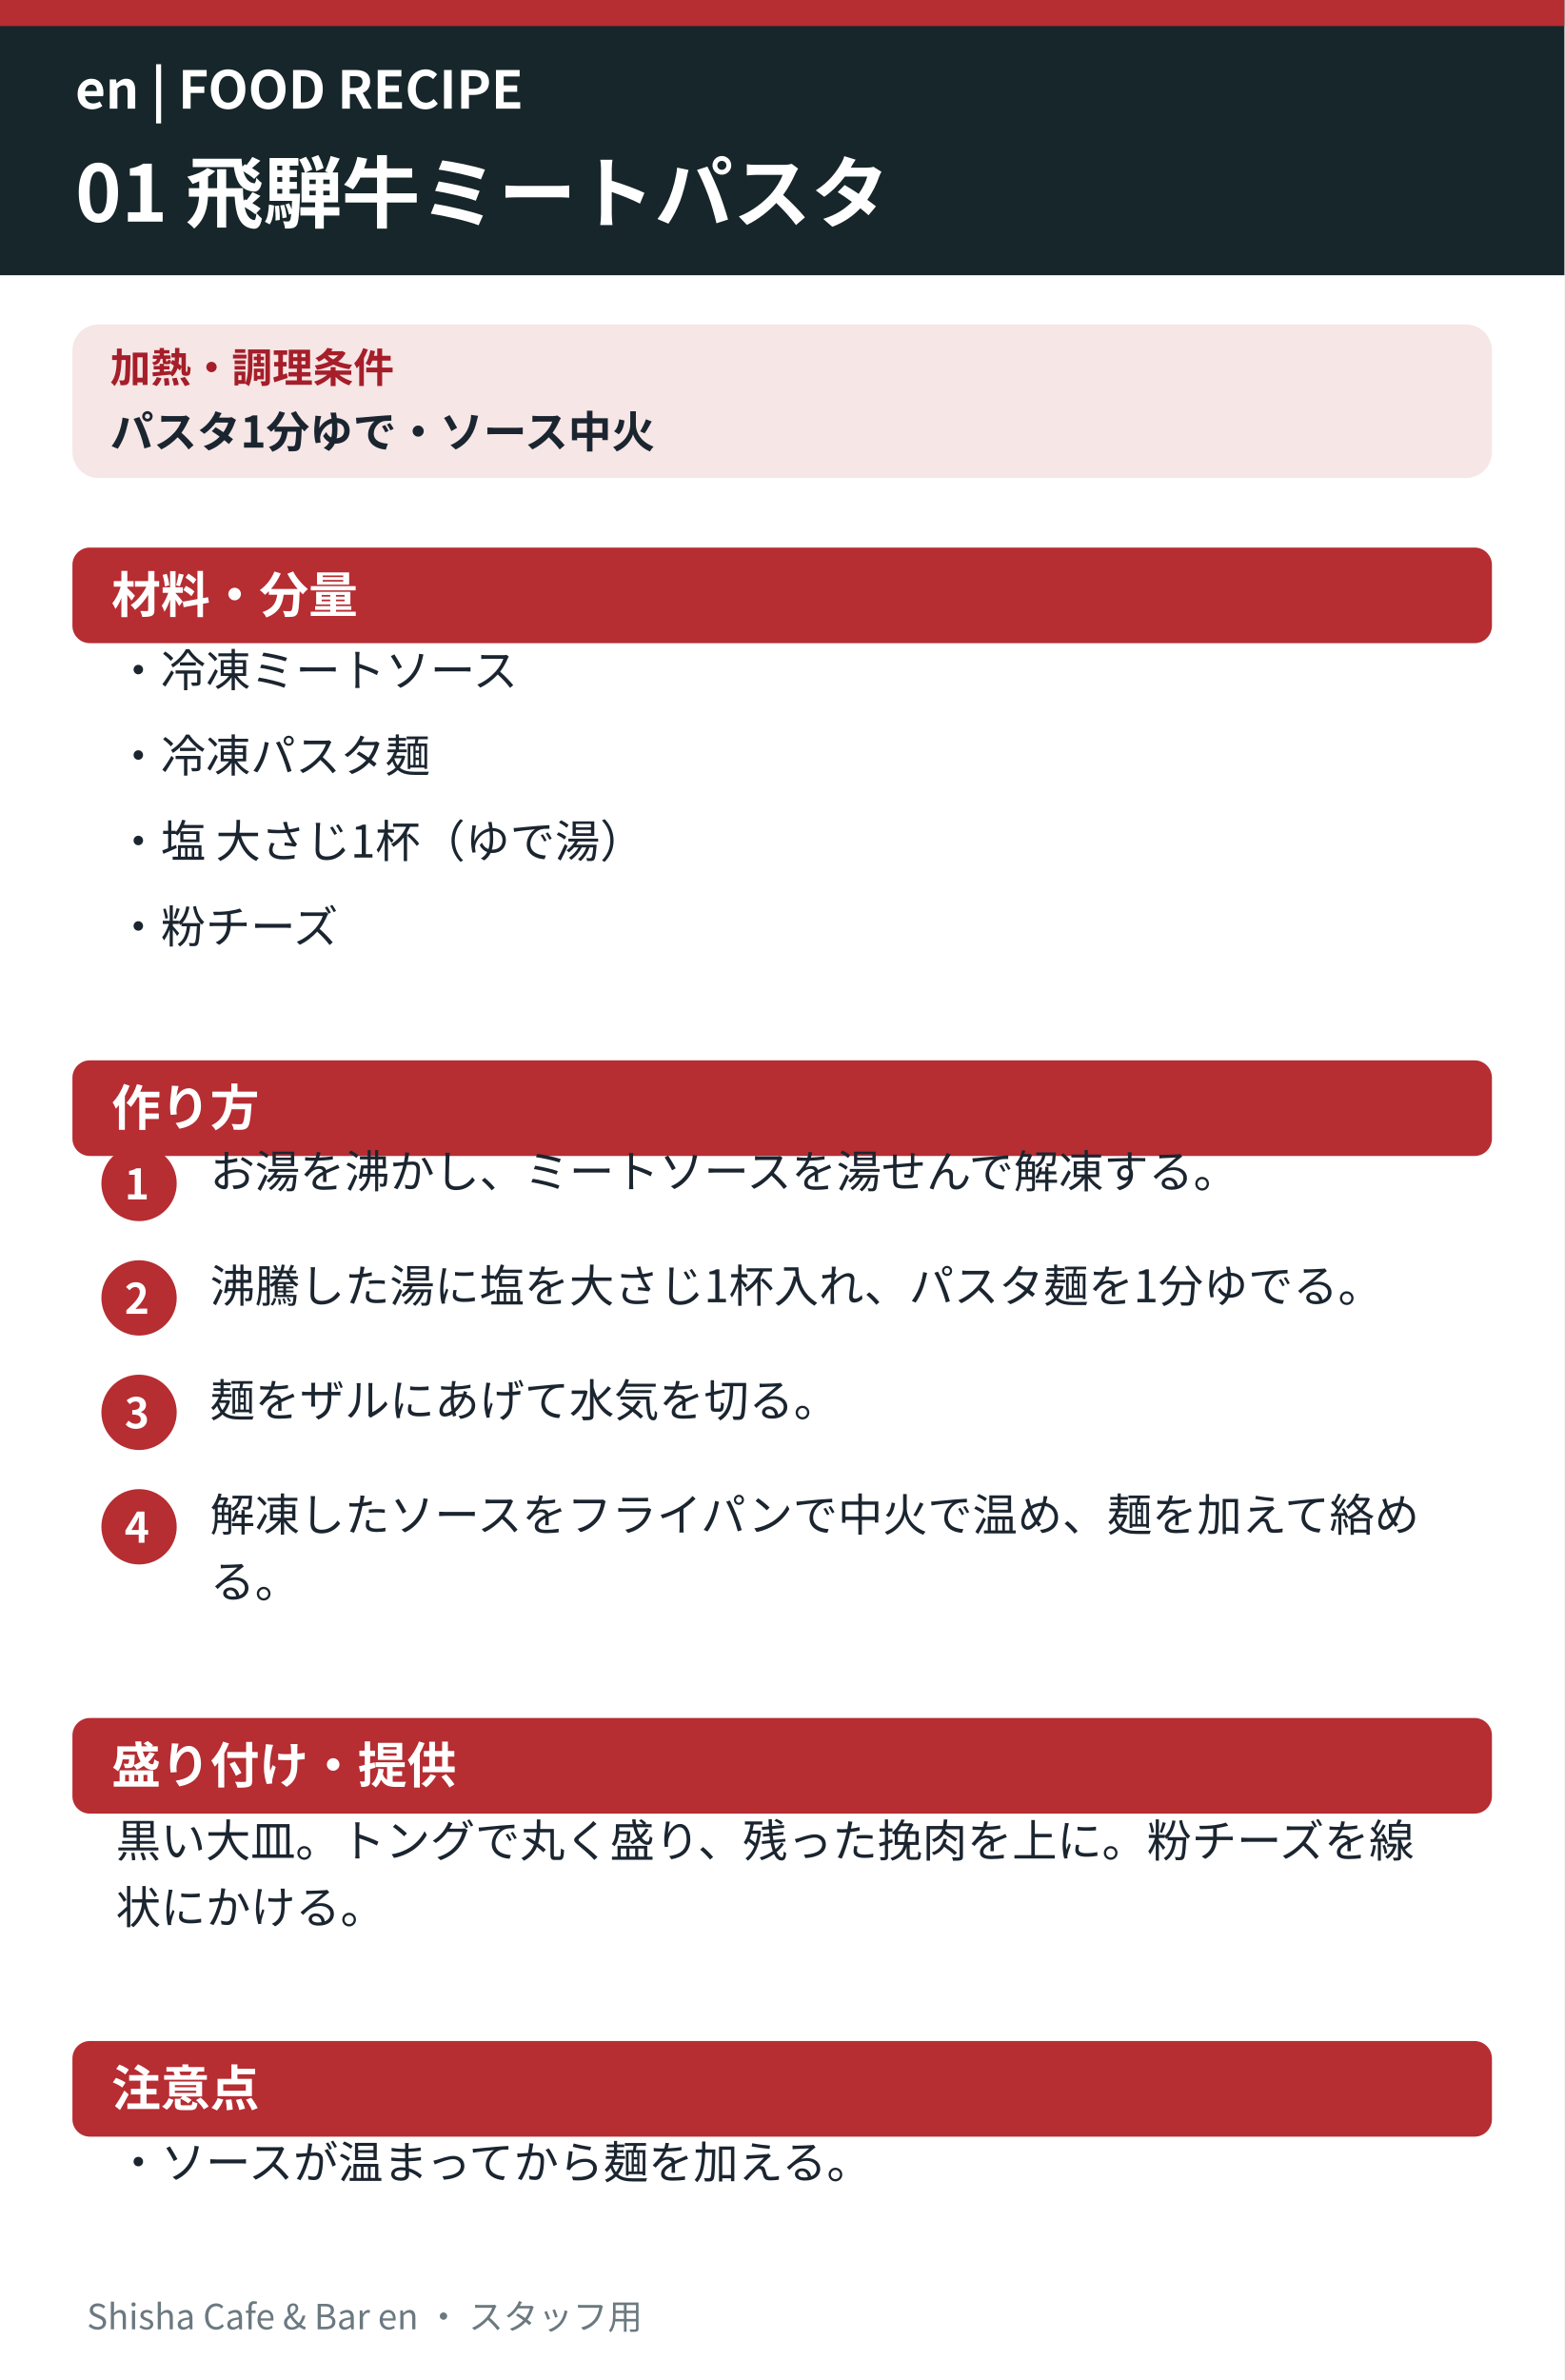
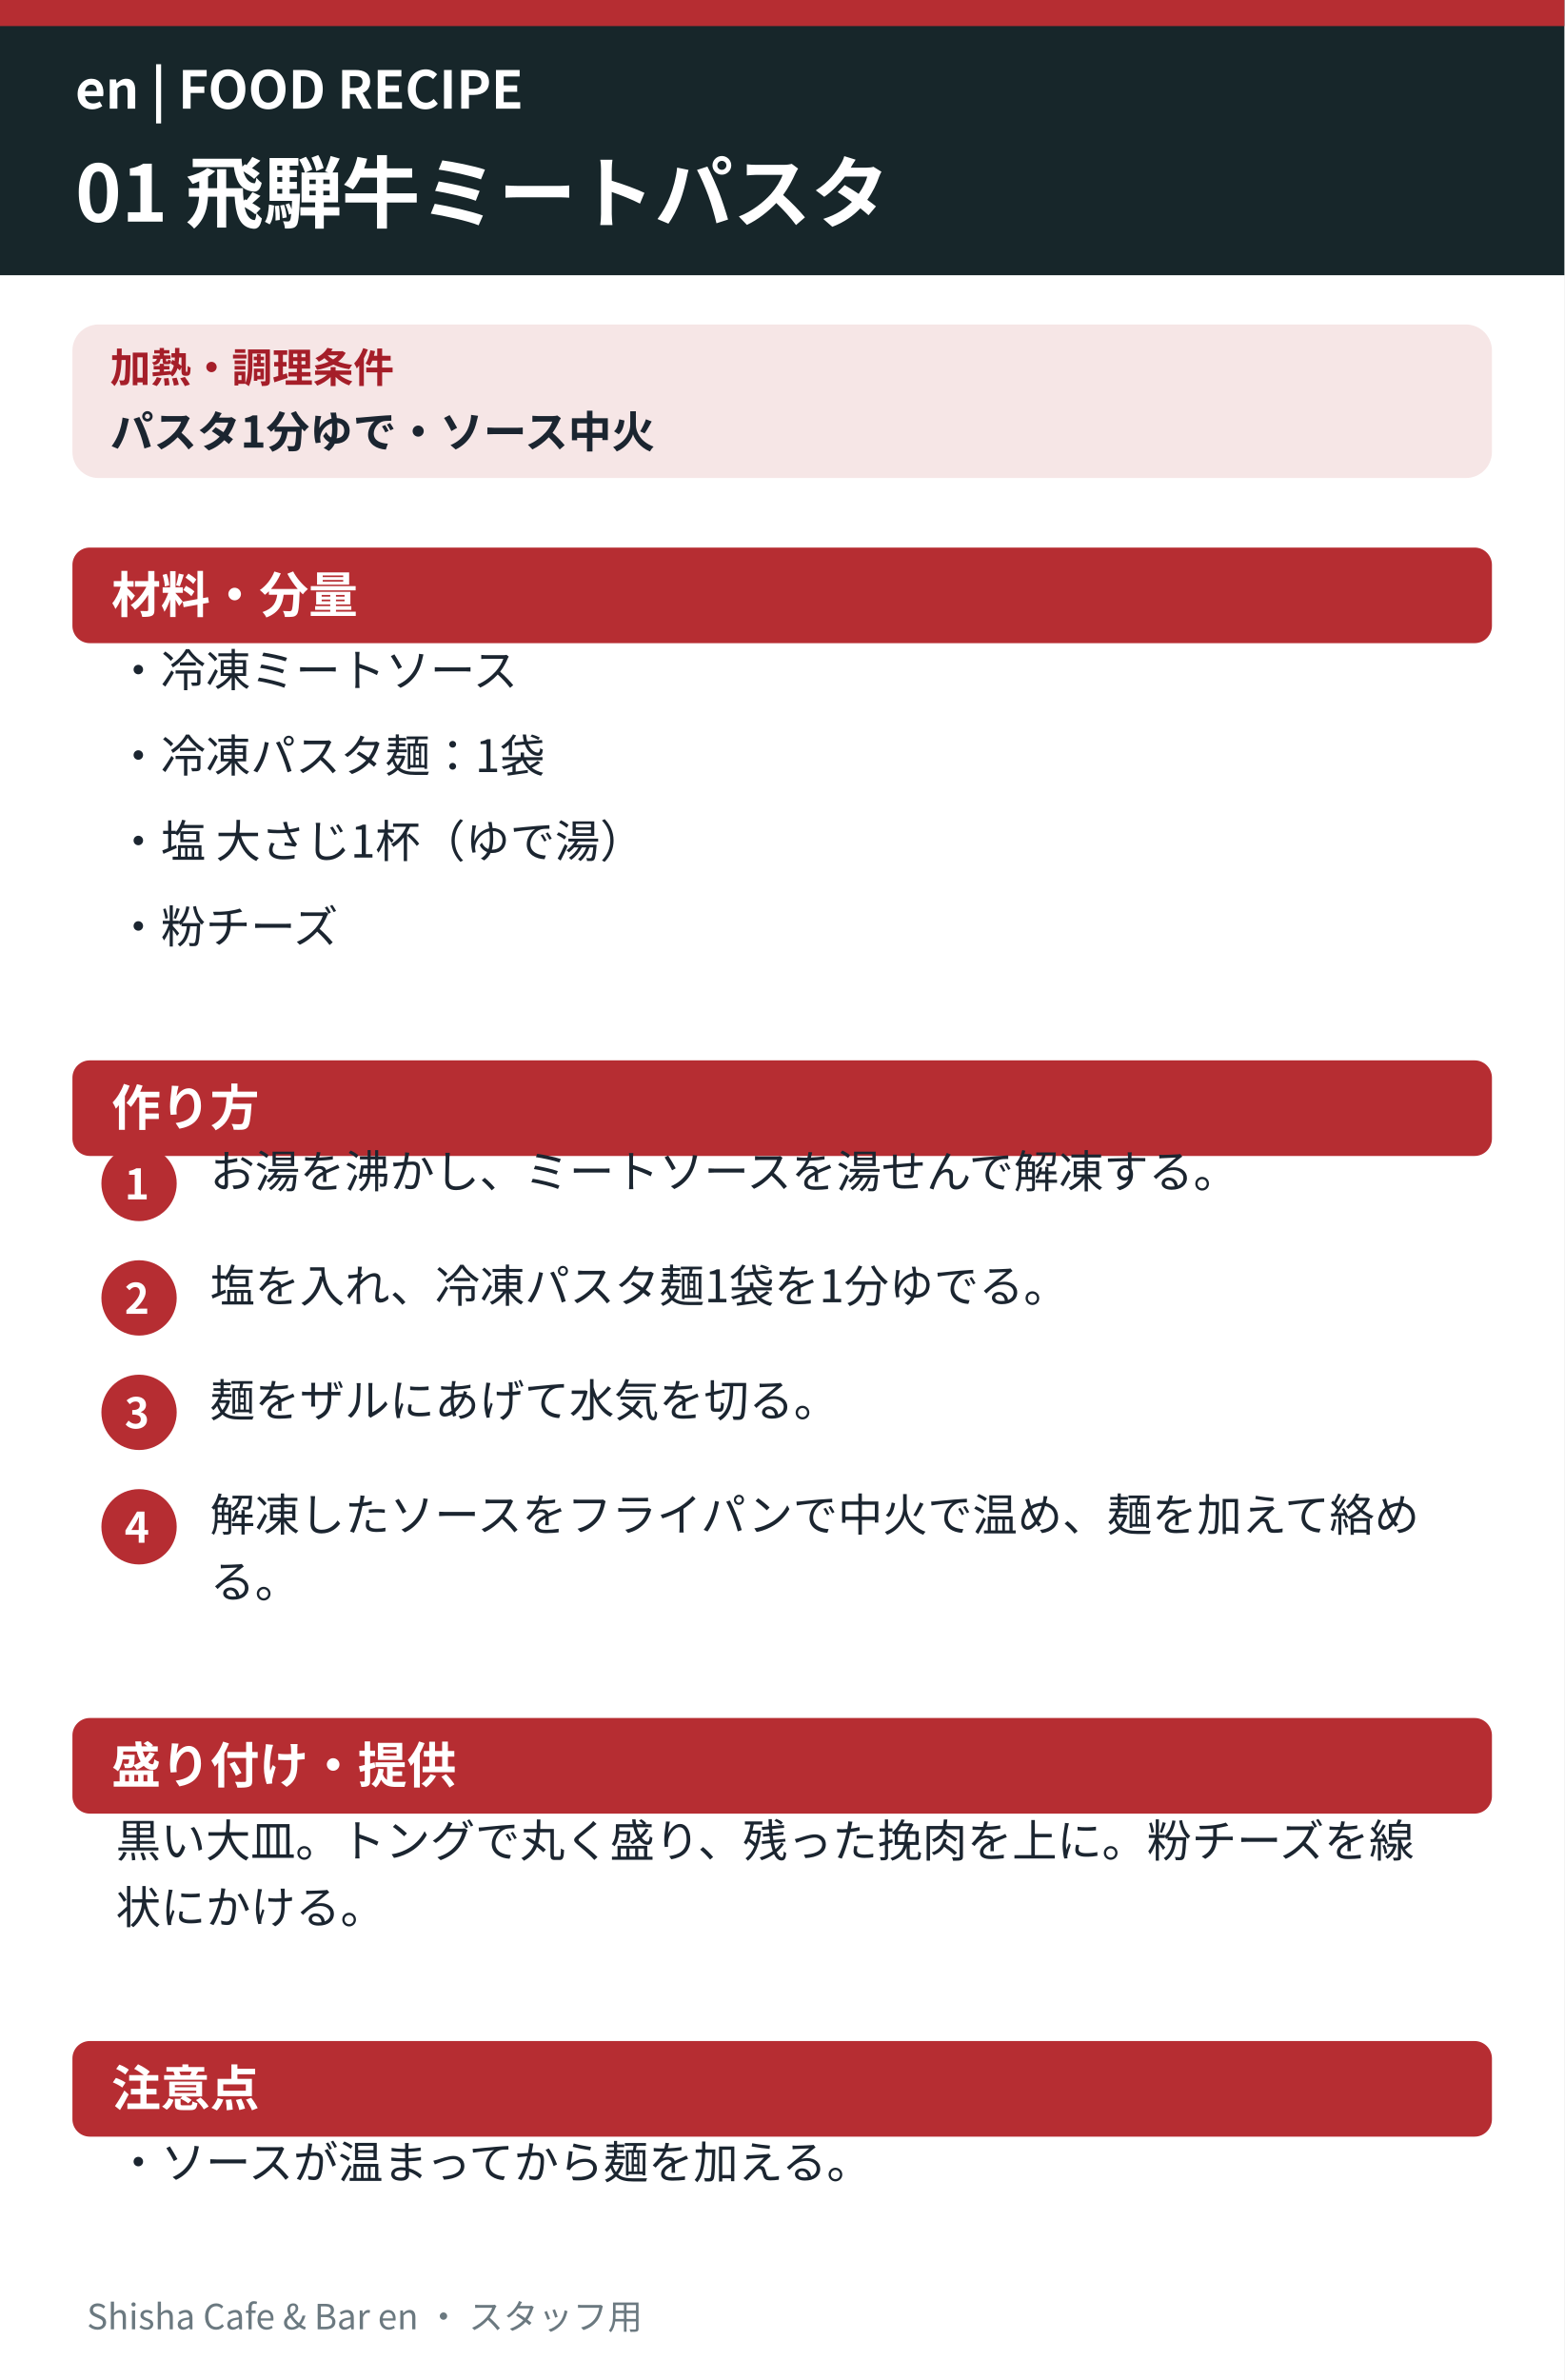
<svg xmlns="http://www.w3.org/2000/svg" width="1080" height="1643" viewBox="0 0 1080 1643">
  <rect width="1080" height="1643" fill="#ffffff" />
  <rect x="0" y="0" width="1080" height="190" rx="0" fill="#17262a" />
  <rect x="0" y="0" width="1080" height="18" rx="0" fill="#b62d32" />
  <text x="52" y="75" fill="#ffffff" font-size="36" font-weight="700" font-family="Noto Sans CJK JP, sans-serif">en  |  FOOD RECIPE</text>
  <text x="52" y="153" fill="#ffffff" font-size="54" font-weight="700" font-family="Noto Sans CJK JP, sans-serif">01  飛騨牛ミートパスタ</text>
  <rect x="50" y="224" width="980" height="106" rx="18" fill="#f6e6e6" />
  <text x="76" y="264" fill="#a51e29" font-size="28" font-weight="700" font-family="Noto Sans CJK JP, sans-serif">加熱・調理条件</text>
  <text x="76" y="309" fill="#1b2530" font-size="30" font-weight="700" font-family="Noto Sans CJK JP, sans-serif">パスタ1分ゆで・ソース中火</text>
  <rect x="50" y="378" width="980" height="66" rx="12" fill="#b62d32" />
  <text x="77" y="423" fill="#fff" font-size="34" font-weight="700" font-family="Noto Sans CJK JP, sans-serif">材料・分量</text>
  <text x="80" y="474" fill="#1b2530" font-size="31" font-weight="400" font-family="Noto Sans CJK JP, sans-serif">・冷凍ミートソース</text>
-   <text x="80" y="533" fill="#1b2530" font-size="31" font-weight="400" font-family="Noto Sans CJK JP, sans-serif">・冷凍パスタ麺</text>
+   <text x="80" y="533" fill="#1b2530" font-size="31" font-weight="400" font-family="Noto Sans CJK JP, sans-serif">・冷凍パスタ麺：1袋</text>
  <text x="80" y="592" fill="#1b2530" font-size="31" font-weight="400" font-family="Noto Sans CJK JP, sans-serif">・塩 大さじ1杯（ゆで湯）</text>
  <text x="80" y="651" fill="#1b2530" font-size="31" font-weight="400" font-family="Noto Sans CJK JP, sans-serif">・粉チーズ</text>
  <rect x="50" y="732" width="980" height="66" rx="12" fill="#b62d32" />
  <text x="77" y="777" fill="#fff" font-size="34" font-weight="700" font-family="Noto Sans CJK JP, sans-serif">作り方</text>
  <rect x="70" y="791" width="52" height="52" rx="26" fill="#b62d32" />
  <text x="86" y="828" fill="white" font-size="29" font-weight="700" font-family="Noto Sans CJK JP, sans-serif">1</text>
  <text x="145" y="820" fill="#1b2530" font-size="31" font-weight="400" font-family="Noto Sans CJK JP, sans-serif">お湯を沸かし、ミートソースを湯せんで解凍する。</text>
  <rect x="70" y="870" width="52" height="52" rx="26" fill="#b62d32" />
  <text x="86" y="907" fill="white" font-size="29" font-weight="700" font-family="Noto Sans CJK JP, sans-serif">2</text>
-   <text x="145" y="899" fill="#1b2530" font-size="31" font-weight="400" font-family="Noto Sans CJK JP, sans-serif">沸騰した湯に塩を大さじ1杯入れ、パスタ麺を1分ゆでる。</text>
+   <text x="145" y="899" fill="#1b2530" font-size="31" font-weight="400" font-family="Noto Sans CJK JP, sans-serif">塩を入れ、冷凍パスタ麺1袋を1分ゆでる。</text>
  <rect x="70" y="949" width="52" height="52" rx="26" fill="#b62d32" />
  <text x="86" y="986" fill="white" font-size="29" font-weight="700" font-family="Noto Sans CJK JP, sans-serif">3</text>
  <text x="145" y="978" fill="#1b2530" font-size="31" font-weight="400" font-family="Noto Sans CJK JP, sans-serif">麺をザルにあげて水気を切る。</text>
  <rect x="70" y="1028" width="52" height="52" rx="26" fill="#b62d32" />
  <text x="86" y="1065" fill="white" font-size="29" font-weight="700" font-family="Noto Sans CJK JP, sans-serif">4</text>
  <text x="145" y="1057" fill="#1b2530" font-size="31" font-weight="400" font-family="Noto Sans CJK JP, sans-serif">解凍したソースをフライパンで中火で温め、麺を加えて絡め</text>
  <text x="145" y="1103" fill="#1b2530" font-size="31" font-weight="400" font-family="Noto Sans CJK JP, sans-serif">る。</text>
  <rect x="50" y="1186" width="980" height="66" rx="12" fill="#b62d32" />
  <text x="77" y="1231" fill="#fff" font-size="34" font-weight="700" font-family="Noto Sans CJK JP, sans-serif">盛り付け・提供</text>
  <text x="80" y="1282" fill="#1b2530" font-size="31" font-weight="400" font-family="Noto Sans CJK JP, sans-serif">黒い大皿。トングで丸く盛り、残った挽肉を上に。粉チーズを線</text>
  <text x="80" y="1328" fill="#1b2530" font-size="31" font-weight="400" font-family="Noto Sans CJK JP, sans-serif">状にかける。</text>
  <rect x="50" y="1409" width="980" height="66" rx="12" fill="#b62d32" />
  <text x="77" y="1454" fill="#fff" font-size="34" font-weight="700" font-family="Noto Sans CJK JP, sans-serif">注意点</text>
  <text x="80" y="1504" fill="#1b2530" font-size="31" font-weight="400" font-family="Noto Sans CJK JP, sans-serif">・ソースが温まってから麺を加える。</text>
  <text x="60" y="1608" fill="#6b7980" font-size="24" font-family="Noto Sans CJK JP,sans-serif">Shisha Cafe &amp; Bar en ・ スタッフ用</text>
</svg>
